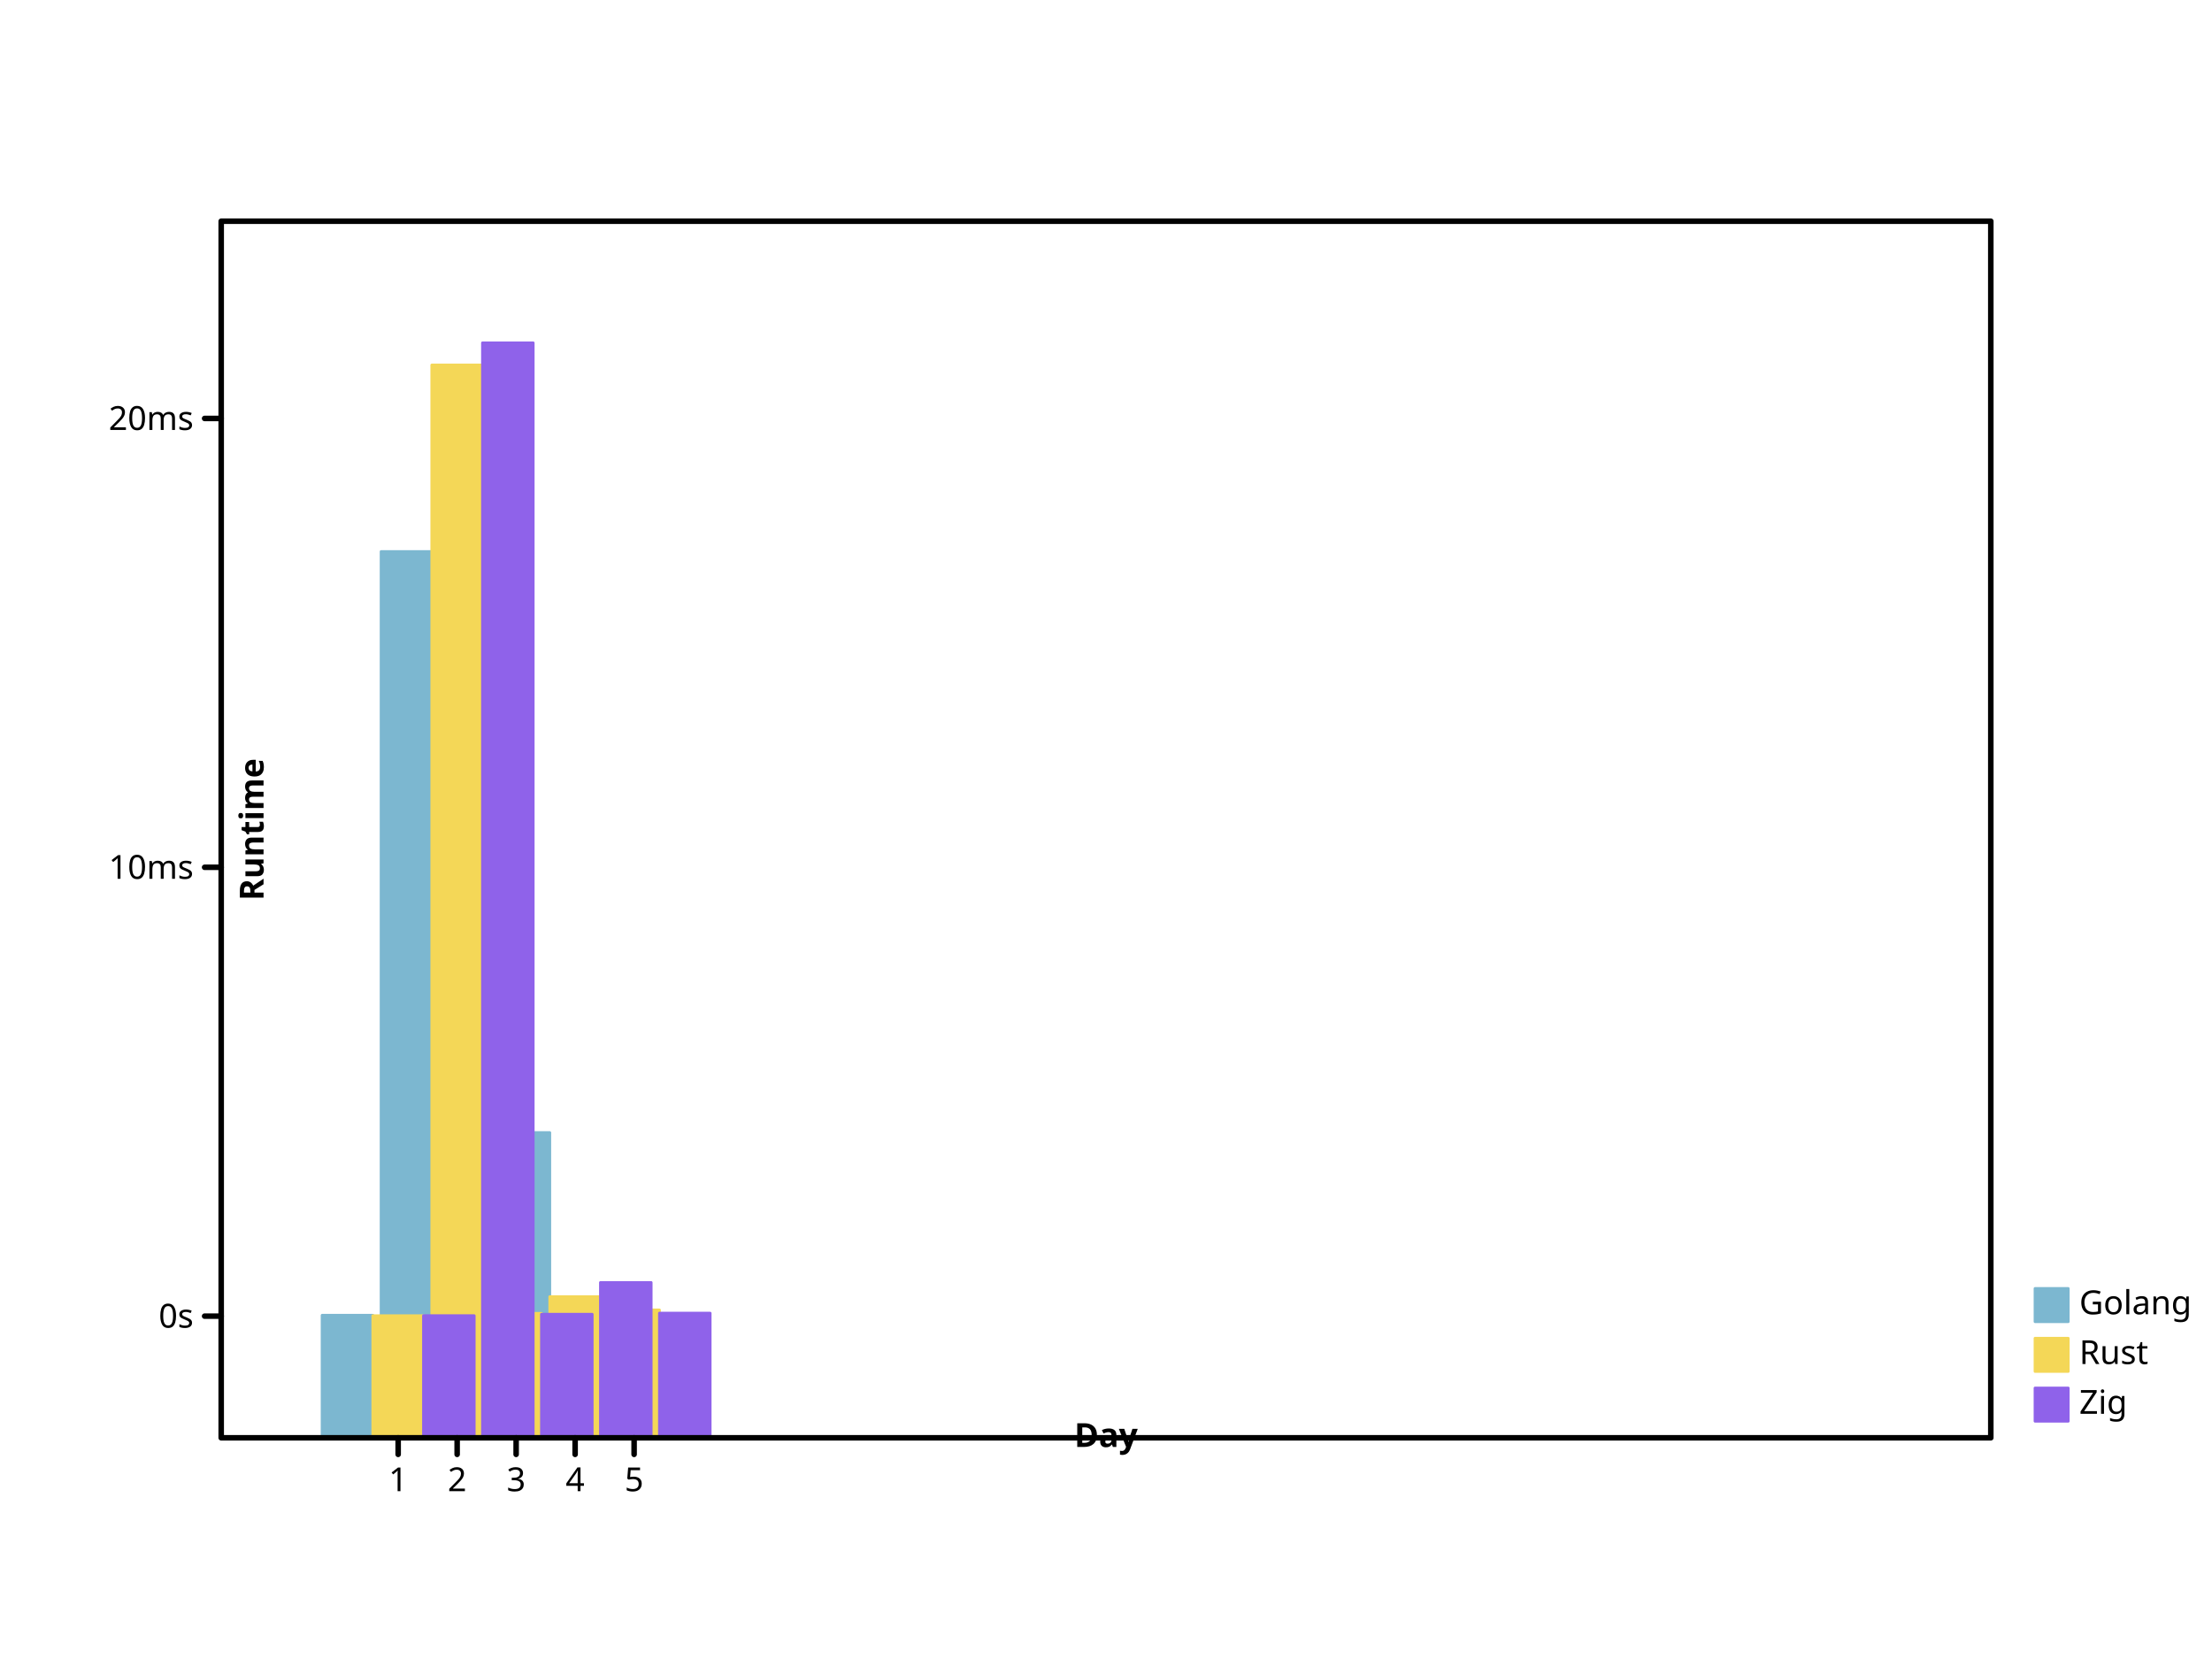
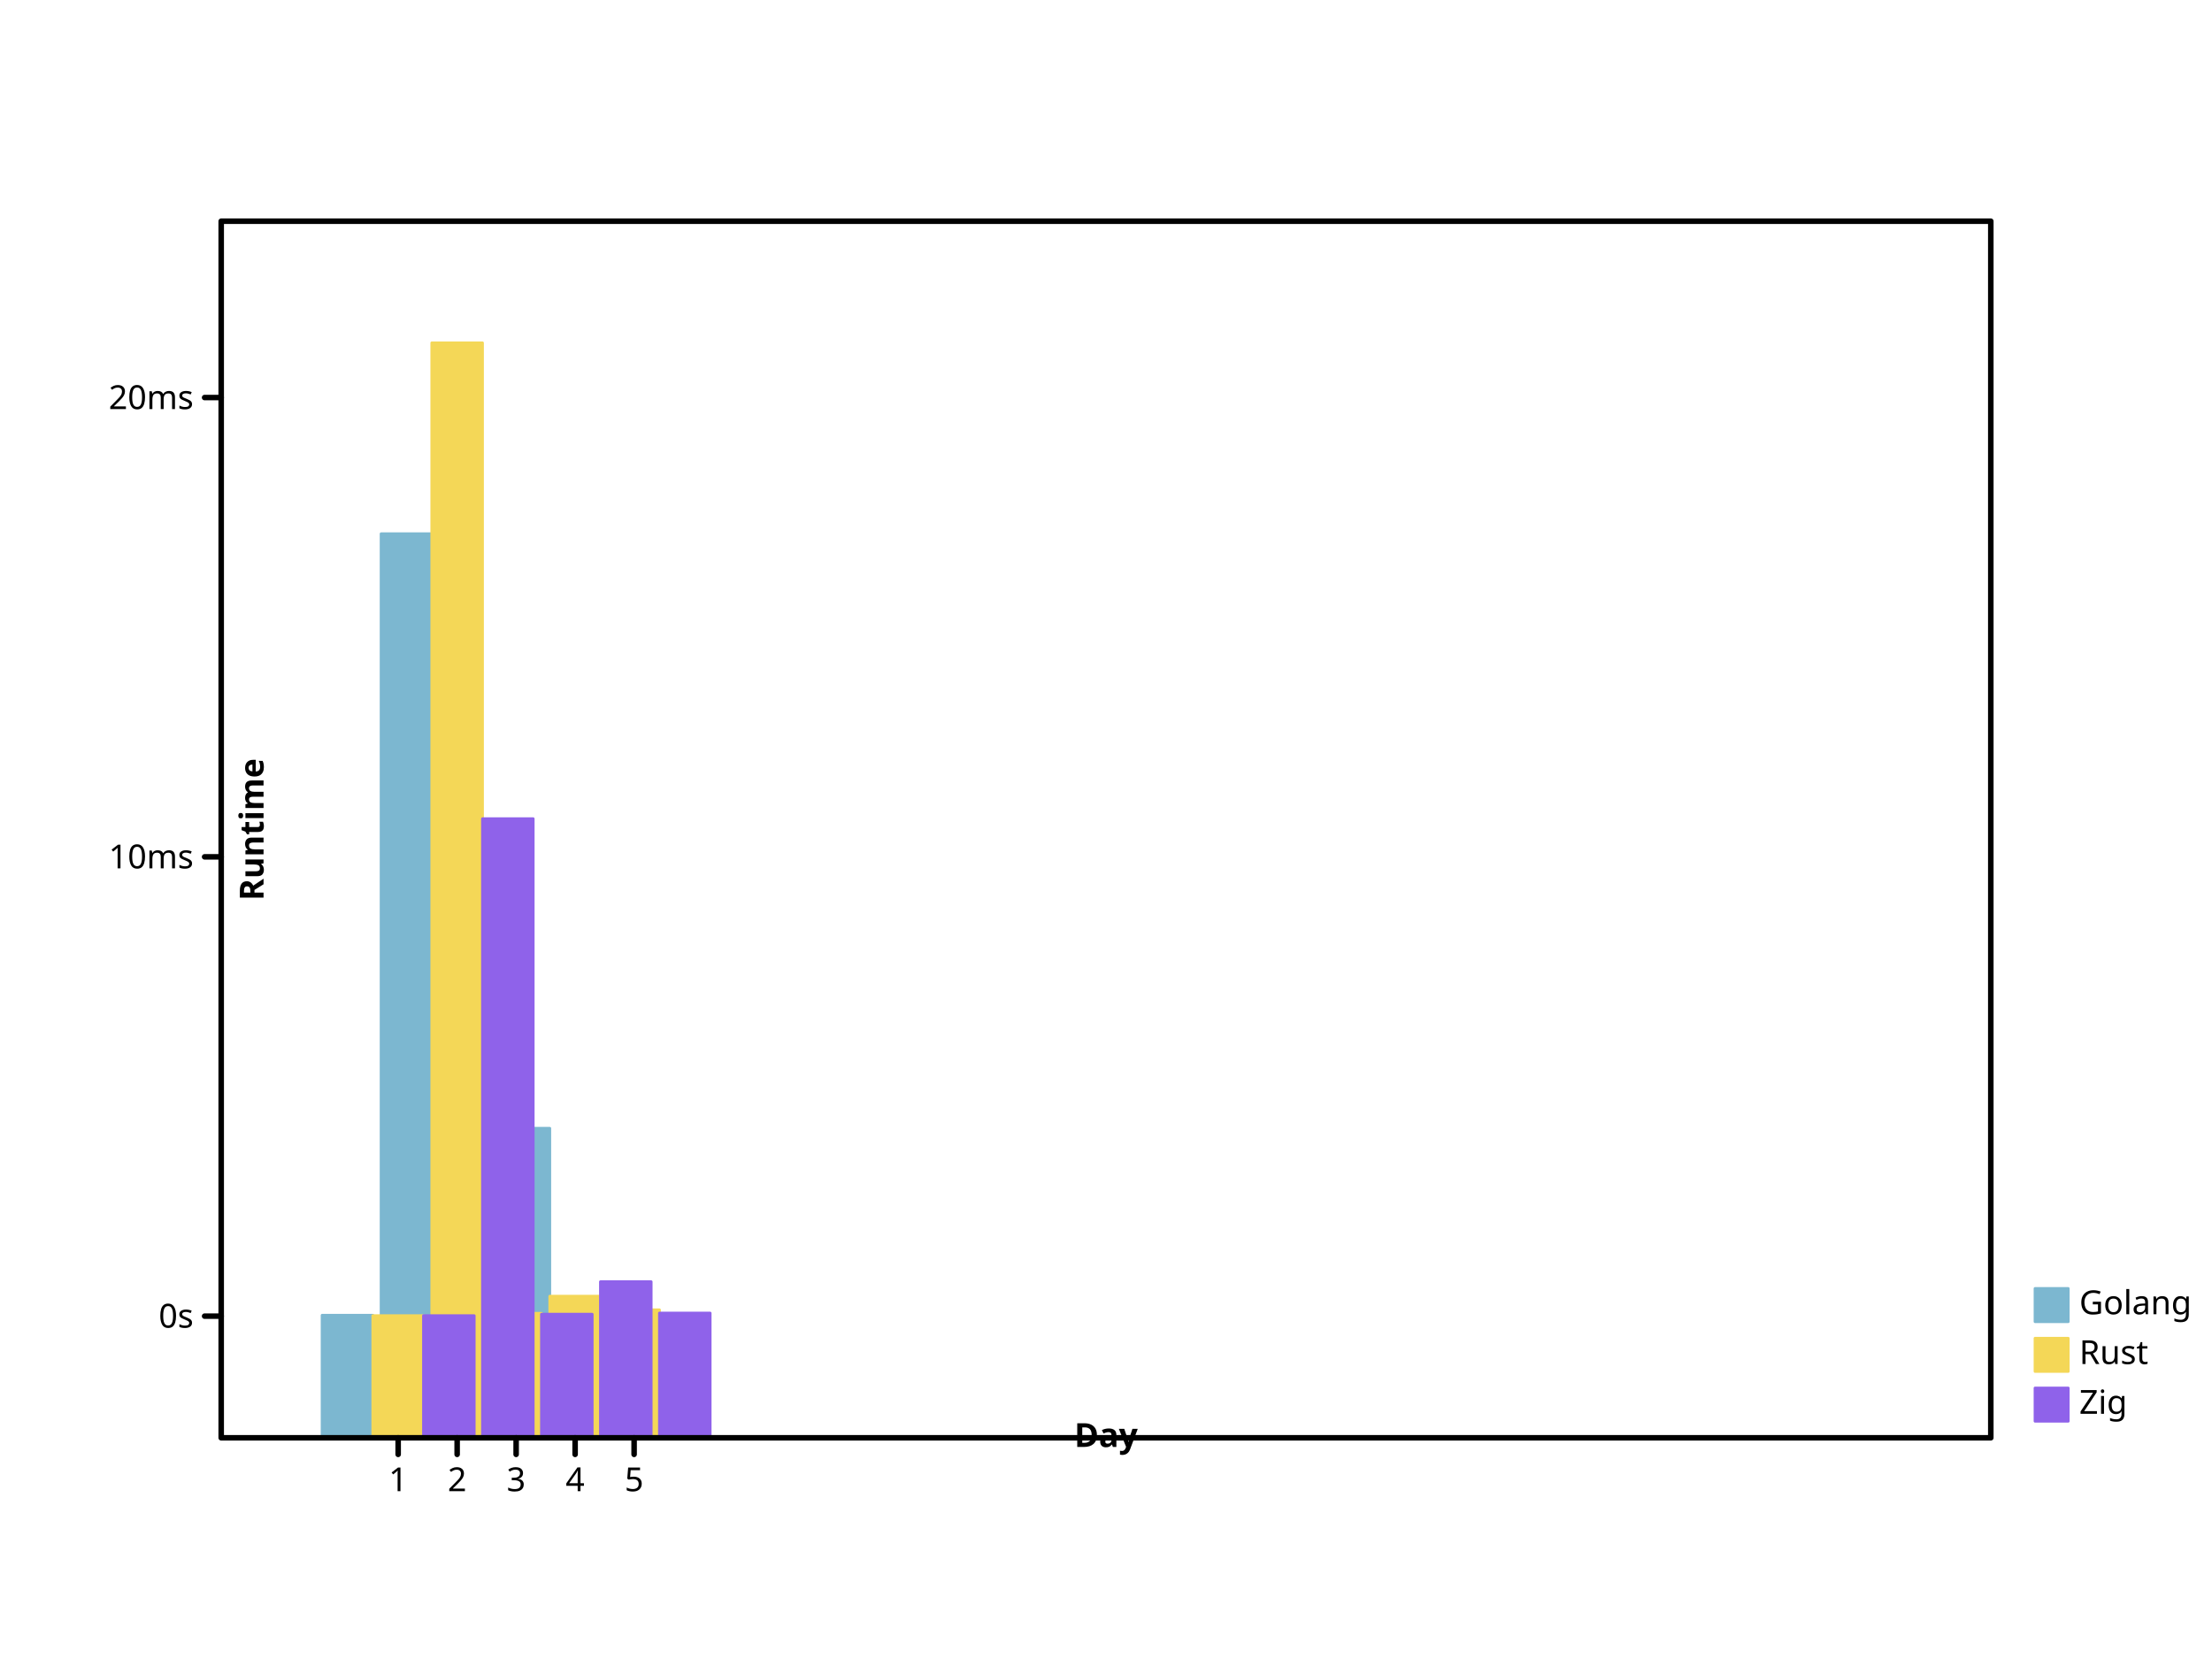
<svg xmlns="http://www.w3.org/2000/svg" height="600" viewbox="0 0 800 600" preserveAspectRatio="xMidYMid meet" width="800">
  <defs>
-     <marker id="circle" viewBox="0 0 10 10 " refX="5" refY="5" markerUnits="userSpaceOnUse" markerWidth="2%" markerHeight="2%">
-       <circle r="3" fill="none" stroke="black" cx="5" cy="5" />
+     <marker refY="5" markerUnits="userSpaceOnUse" markerWidth="2%" markerHeight="2%" id="circle" viewBox="0 0 10 10 " refX="5">
+       <circle fill="none" stroke="black" cx="5" cy="5" r="3" />
    </marker>
-     <marker refY="5" markerUnits="userSpaceOnUse" markerWidth="2%" markerHeight="2%" id="filled-circle" viewBox="0 0 10 10 " refX="5">
-       <circle cy="5" r="3" fill="black" stroke="none" cx="5" />
+     <marker markerHeight="2%" id="filled-circle" viewBox="0 0 10 10 " refX="5" refY="5" markerUnits="userSpaceOnUse" markerWidth="2%">
+       <circle r="3" fill="black" stroke="none" cx="5" cy="5" />
    </marker>
-     <marker id="square" viewBox="0 0 10 10 " refX="5" refY="5" markerUnits="userSpaceOnUse" markerWidth="2%" markerHeight="2%">
-       <rect width="6" height="6" fill="none" stroke="black" x="2" y="2" />
+     <marker markerHeight="2%" id="square" viewBox="0 0 10 10 " refX="5" refY="5" markerUnits="userSpaceOnUse" markerWidth="2%">
+       <rect height="6" fill="none" stroke="black" x="2" y="2" width="6" />
    </marker>
-     <marker markerWidth="2%" markerHeight="2%" id="filled-square" viewBox="0 0 10 10 " refX="5" refY="5" markerUnits="userSpaceOnUse">
-       <rect y="2" width="6" height="6" fill="black" stroke="none" x="2" />
+     <marker viewBox="0 0 10 10 " refX="5" refY="5" markerUnits="userSpaceOnUse" markerWidth="2%" markerHeight="2%" id="filled-square">
+       <rect x="2" y="2" width="6" height="6" fill="black" stroke="none" />
    </marker>
  </defs>
-   <g transform="translate(80 520 )scale(1 -1 )" fill="hsl(198, 47%, 65%)" stroke="hsl(198, 47%, 65%)" stroke-width="1px" stroke-linecap="round" stroke-linejoin="round">
-     <rect x="3.650000e+01" y="0" width="1.833333e+01" height="4.431317e+01" vector-effect="non-scaling-stroke" />
-     <rect width="1.833333e+01" height="3.205195e+02" vector-effect="non-scaling-stroke" x="5.783333e+01" y="0" />
-     <rect vector-effect="non-scaling-stroke" x="7.916667e+01" y="0" width="1.833333e+01" height="4.564828e+01" />
-     <rect vector-effect="non-scaling-stroke" x="1.005000e+02" y="0" width="1.833333e+01" height="1.103930e+02" />
-     <rect y="0" width="1.833333e+01" height="4.524878e+01" vector-effect="non-scaling-stroke" x="1.218333e+02" />
+   <g stroke-linecap="round" stroke-linejoin="round" transform="translate(80 520 )scale(1 -1 )" fill="hsl(198, 47%, 65%)" stroke="hsl(198, 47%, 65%)" stroke-width="1px">
+     <rect width="1.833333e+01" height="4.432046e+01" vector-effect="non-scaling-stroke" x="3.650000e+01" y="0" />
+     <rect width="1.833333e+01" height="3.269573e+02" vector-effect="non-scaling-stroke" x="5.783333e+01" y="0" />
+     <rect y="0" width="1.833333e+01" height="4.568665e+01" vector-effect="non-scaling-stroke" x="7.916667e+01" />
+     <rect height="1.119387e+02" vector-effect="non-scaling-stroke" x="1.005000e+02" y="0" width="1.833333e+01" />
+     <rect x="1.218333e+02" y="0" width="1.833333e+01" height="4.527785e+01" vector-effect="non-scaling-stroke" />
  </g>
-   <g fill="hsl(49, 88%, 65%)" stroke="hsl(49, 88%, 65%)" stroke-width="1px" stroke-linecap="round" stroke-linejoin="round" transform="translate(80 520 )scale(1 -1 )">
-     <rect x="5.483333e+01" y="0" width="1.833333e+01" height="4.415847e+01" vector-effect="non-scaling-stroke" />
-     <rect x="7.616667e+01" y="0" width="1.833333e+01" height="3.879914e+02" vector-effect="non-scaling-stroke" />
-     <rect y="0" width="1.833333e+01" height="4.499555e+01" vector-effect="non-scaling-stroke" x="9.750000e+01" />
-     <rect width="1.833333e+01" height="5.104509e+01" vector-effect="non-scaling-stroke" x="1.188333e+02" y="0" />
-     <rect vector-effect="non-scaling-stroke" x="1.401667e+02" y="0" width="1.833333e+01" height="4.623175e+01" />
+   <g stroke-linejoin="round" transform="translate(80 520 )scale(1 -1 )" fill="hsl(49, 88%, 65%)" stroke="hsl(49, 88%, 65%)" stroke-width="1px" stroke-linecap="round">
+     <rect width="1.833333e+01" height="4.416216e+01" vector-effect="non-scaling-stroke" x="5.483333e+01" y="0" />
+     <rect y="0" width="1.833333e+01" height="396" vector-effect="non-scaling-stroke" x="7.616667e+01" />
+     <rect vector-effect="non-scaling-stroke" x="9.750000e+01" y="0" width="1.833333e+01" height="4.501873e+01" />
+     <rect y="0" width="1.833333e+01" height="5.120911e+01" vector-effect="non-scaling-stroke" x="1.188333e+02" />
+     <rect height="4.628371e+01" vector-effect="non-scaling-stroke" x="1.401667e+02" y="0" width="1.833333e+01" />
  </g>
-   <g stroke-linecap="round" stroke-linejoin="round" transform="translate(80 520 )scale(1 -1 )" fill="hsl(260, 76%, 65%)" stroke="hsl(260, 76%, 65%)" stroke-width="1px">
-     <rect x="7.316667e+01" y="0" width="1.833333e+01" height="4.416451e+01" vector-effect="non-scaling-stroke" />
-     <rect height="396" vector-effect="non-scaling-stroke" x="9.450000e+01" y="0" width="1.833333e+01" />
-     <rect width="1.833333e+01" height="4.468584e+01" vector-effect="non-scaling-stroke" x="1.158333e+02" y="0" />
-     <rect vector-effect="non-scaling-stroke" x="1.371667e+02" y="0" width="1.833333e+01" height="5.616899e+01" />
-     <rect width="1.833333e+01" height="4.508360e+01" vector-effect="non-scaling-stroke" x="1.585000e+02" y="0" />
+   <g fill="hsl(260, 76%, 65%)" stroke="hsl(260, 76%, 65%)" stroke-width="1px" stroke-linecap="round" stroke-linejoin="round" transform="translate(80 520 )scale(1 -1 )">
+     <rect y="0" width="1.833333e+01" height="4.416834e+01" vector-effect="non-scaling-stroke" x="7.316667e+01" />
+     <rect y="0" width="1.833333e+01" height="2.239032e+02" vector-effect="non-scaling-stroke" x="9.450000e+01" />
+     <rect width="1.833333e+01" height="4.470181e+01" vector-effect="non-scaling-stroke" x="1.158333e+02" y="0" />
+     <rect x="1.371667e+02" y="0" width="1.833333e+01" height="5.645230e+01" vector-effect="non-scaling-stroke" />
+     <rect x="1.585000e+02" y="0" width="1.833333e+01" height="4.510883e+01" vector-effect="non-scaling-stroke" />
  </g>
-   <g font-size="12px" font-style="normal" font-weight="normal" text-anchor="start" fill="hsl(198, 47%, 65%)" stroke="hsl(198, 47%, 65%)" dominant-baseline="hanging" stroke-width="1px" stroke-linejoin="round" stroke-linecap="round" font-family="sans-serif">
-     <rect y="466" width="12" height="12" vector-effect="non-scaling-stroke" x="736" />
+   <g stroke-width="1px" stroke-linecap="round" font-family="sans-serif" fill="hsl(198, 47%, 65%)" stroke="hsl(198, 47%, 65%)" stroke-linejoin="round" font-weight="normal" text-anchor="start" font-size="12px" font-style="normal" dominant-baseline="hanging">
+     <rect vector-effect="non-scaling-stroke" x="736" y="466" width="12" height="12" />
    <g fill="black" stroke="black">
-       <text stroke="none" vector-effect="non-scaling-stroke" x="752" y="466" dominant-baseline="hanging">Golang</text>
+       <text dominant-baseline="hanging" stroke="none" vector-effect="non-scaling-stroke" x="752" y="466">Golang</text>
    </g>
-     <g font-style="normal" font-weight="normal" stroke="hsl(49, 88%, 65%)" dominant-baseline="hanging" stroke-linecap="round" font-family="sans-serif" font-size="12px" text-anchor="start" fill="hsl(49, 88%, 65%)" stroke-width="1px" stroke-linejoin="round">
-       <rect height="12" vector-effect="non-scaling-stroke" x="736" y="484" width="12" />
+     <g stroke-linecap="round" font-family="sans-serif" font-weight="normal" text-anchor="start" fill="hsl(49, 88%, 65%)" stroke="hsl(49, 88%, 65%)" stroke-width="1px" stroke-linejoin="round" font-size="12px" font-style="normal" dominant-baseline="hanging">
+       <rect y="484" width="12" height="12" vector-effect="non-scaling-stroke" x="736" />
      <g fill="black" stroke="black">
-         <text x="752" y="484" dominant-baseline="hanging" stroke="none" vector-effect="non-scaling-stroke">Rust</text>
+         <text dominant-baseline="hanging" stroke="none" vector-effect="non-scaling-stroke" x="752" y="484">Rust</text>
      </g>
-       <g text-anchor="start" fill="hsl(260, 76%, 65%)" stroke="hsl(260, 76%, 65%)" stroke-linejoin="round" stroke-linecap="round" font-family="sans-serif" font-size="12px" stroke-width="1px" dominant-baseline="hanging" font-style="normal" font-weight="normal">
+       <g stroke="hsl(260, 76%, 65%)" stroke-linecap="round" stroke-linejoin="round" font-family="sans-serif" font-weight="normal" text-anchor="start" font-size="12px" font-style="normal" dominant-baseline="hanging" fill="hsl(260, 76%, 65%)" stroke-width="1px">
        <rect vector-effect="non-scaling-stroke" x="736" y="502" width="12" height="12" />
        <g fill="black" stroke="black">
          <text stroke="none" vector-effect="non-scaling-stroke" x="752" y="502" dominant-baseline="hanging">Zig</text>
-           <g font-family="sans-serif" font-size="12px" text-anchor="start" stroke-linecap="round" font-weight="normal" stroke-width="2px" dominant-baseline="hanging" font-style="normal" fill="none" stroke-linejoin="round">
+           <g stroke-width="2px" stroke-linejoin="round" font-weight="normal" fill="none" stroke-linecap="round" font-family="sans-serif" text-anchor="start" font-size="12px" font-style="normal" dominant-baseline="hanging">
            <rect vector-effect="non-scaling-stroke" x="80" y="80" width="640" height="440" />
          </g>
-           <g fill="none" stroke-linejoin="round" dominant-baseline="hanging" font-family="sans-serif" font-style="normal" transform="translate(80 520 )scale(1 -1 )" stroke="black" stroke-width="2px" stroke-linecap="round" font-size="12px" font-weight="normal" text-anchor="start">
-             <path d="M64,0 L64,-6 M8.533333e+01,0 L8.533333e+01,-6 M1.066667e+02,0 L1.066667e+02,-6 M128,0 L128,-6 M1.493333e+02,0 L1.493333e+02,-6 " vector-effect="non-scaling-stroke" />
+           <g font-family="sans-serif" stroke="black" stroke-width="2px" stroke-linejoin="round" font-weight="normal" text-anchor="start" font-size="12px" font-style="normal" dominant-baseline="hanging" transform="translate(80 520 )scale(1 -1 )" fill="none" stroke-linecap="round">
+             <path vector-effect="non-scaling-stroke" d="M64,0 L64,-6 M8.533333e+01,0 L8.533333e+01,-6 M1.066667e+02,0 L1.066667e+02,-6 M128,0 L128,-6 M1.493333e+02,0 L1.493333e+02,-6 " />
          </g>
-           <g font-size="12px" font-weight="normal" text-anchor="middle" transform="translate(80 520 )scale(1 1 )" stroke-linejoin="round" dominant-baseline="hanging" font-style="normal" fill="black" stroke="black" stroke-width="2px" stroke-linecap="round" font-family="sans-serif">
-             <text y="10" dominant-baseline="hanging" stroke="none" vector-effect="non-scaling-stroke" x="64">1</text>
-             <text x="8.533333e+01" y="10" dominant-baseline="hanging" stroke="none" vector-effect="non-scaling-stroke">2</text>
-             <text y="10" dominant-baseline="hanging" stroke="none" vector-effect="non-scaling-stroke" x="1.066667e+02">3</text>
-             <text x="128" y="10" dominant-baseline="hanging" stroke="none" vector-effect="non-scaling-stroke">4</text>
-             <text stroke="none" vector-effect="non-scaling-stroke" x="1.493333e+02" y="10" dominant-baseline="hanging">5</text>
+           <g stroke-linecap="round" stroke-linejoin="round" font-family="sans-serif" font-size="12px" font-style="normal" dominant-baseline="hanging" fill="black" stroke="black" font-weight="normal" text-anchor="middle" transform="translate(80 520 )scale(1 1 )" stroke-width="2px">
+             <text stroke="none" vector-effect="non-scaling-stroke" x="64" y="10" dominant-baseline="hanging">1</text>
+             <text vector-effect="non-scaling-stroke" x="8.533333e+01" y="10" dominant-baseline="hanging" stroke="none">2</text>
+             <text x="1.066667e+02" y="10" dominant-baseline="hanging" stroke="none" vector-effect="non-scaling-stroke">3</text>
+             <text vector-effect="non-scaling-stroke" x="128" y="10" dominant-baseline="hanging" stroke="none">4</text>
+             <text dominant-baseline="hanging" stroke="none" vector-effect="non-scaling-stroke" x="1.493333e+02" y="10">5</text>
          </g>
-           <g font-family="sans-serif" transform="translate(80 520 )scale(1 1 )rotate(0 0 0 )" stroke="black" stroke-linejoin="round" dominant-baseline="baseline" font-size="12px" font-style="normal" font-weight="bold" text-anchor="middle" fill="black" stroke-width="2px" stroke-linecap="round">
+           <g fill="black" stroke="black" stroke-width="2px" stroke-linejoin="round" font-family="sans-serif" font-weight="bold" font-size="12px" dominant-baseline="baseline" stroke-linecap="round" text-anchor="middle" font-style="normal" transform="translate(80 520 )scale(1 1 )rotate(0 0 0 )">
            <text stroke="none" vector-effect="non-scaling-stroke" x="320" y="-6" dominant-baseline="baseline">Day</text>
          </g>
-           <g font-style="normal" font-weight="bold" fill="black" stroke="black" stroke-width="2px" stroke-linecap="round" font-family="sans-serif" text-anchor="middle" transform="translate(80 520 )scale(1 -1 )" stroke-linejoin="round" dominant-baseline="baseline" font-size="12px">
-             <path vector-effect="non-scaling-stroke" d="M0,44 L-6,44 M0,2.063326e+02 L-6,2.063326e+02 M0,3.686652e+02 L-6,3.686652e+02 " />
+           <g font-style="normal" dominant-baseline="baseline" fill="black" stroke="black" stroke-linejoin="round" font-family="sans-serif" text-anchor="middle" font-size="12px" transform="translate(80 520 )scale(1 -1 )" stroke-width="2px" stroke-linecap="round" font-weight="bold">
+             <path vector-effect="non-scaling-stroke" d="M0,44 L-6,44 M0,2.101119e+02 L-6,2.101119e+02 M0,3.762239e+02 L-6,3.762239e+02 " />
          </g>
-           <g font-style="normal" transform="translate(80 520 )scale(1 1 )" fill="black" stroke="black" stroke-width="2px" stroke-linecap="round" font-size="12px" font-weight="normal" text-anchor="end" stroke-linejoin="round" dominant-baseline="middle" font-family="sans-serif">
-             <text vector-effect="non-scaling-stroke" x="-10" y="-44" dominant-baseline="middle" stroke="none">0s</text>
-             <text stroke="none" vector-effect="non-scaling-stroke" x="-10" y="-2.063326e+02" dominant-baseline="middle">10ms</text>
-             <text stroke="none" vector-effect="non-scaling-stroke" x="-10" y="-3.686652e+02" dominant-baseline="middle">20ms</text>
+           <g stroke-width="2px" stroke-linecap="round" font-family="sans-serif" text-anchor="end" font-size="12px" font-style="normal" fill="black" stroke-linejoin="round" font-weight="normal" dominant-baseline="middle" transform="translate(80 520 )scale(1 1 )" stroke="black">
+             <text stroke="none" vector-effect="non-scaling-stroke" x="-10" y="-44" dominant-baseline="middle">0s</text>
+             <text stroke="none" vector-effect="non-scaling-stroke" x="-10" y="-2.101119e+02" dominant-baseline="middle">10ms</text>
+             <text stroke="none" vector-effect="non-scaling-stroke" x="-10" y="-3.762239e+02" dominant-baseline="middle">20ms</text>
          </g>
-           <g dominant-baseline="hanging" font-style="normal" text-anchor="middle" transform="translate(80 520 )scale(1 1 )rotate(-90 0 0 )" stroke-width="2px" stroke-linejoin="round" stroke-linecap="round" font-family="sans-serif" font-size="12px" font-weight="bold" fill="black" stroke="black">
-             <text y="6" dominant-baseline="hanging" stroke="none" vector-effect="non-scaling-stroke" x="220">Runtime</text>
+           <g transform="translate(80 520 )scale(1 1 )rotate(-90 0 0 )" fill="black" stroke="black" stroke-width="2px" stroke-linejoin="round" font-family="sans-serif" text-anchor="middle" font-size="12px" font-style="normal" dominant-baseline="hanging" stroke-linecap="round" font-weight="bold">
+             <text dominant-baseline="hanging" stroke="none" vector-effect="non-scaling-stroke" x="220" y="6">Runtime</text>
          </g>
        </g>
      </g>
    </g>
  </g>
</svg>
